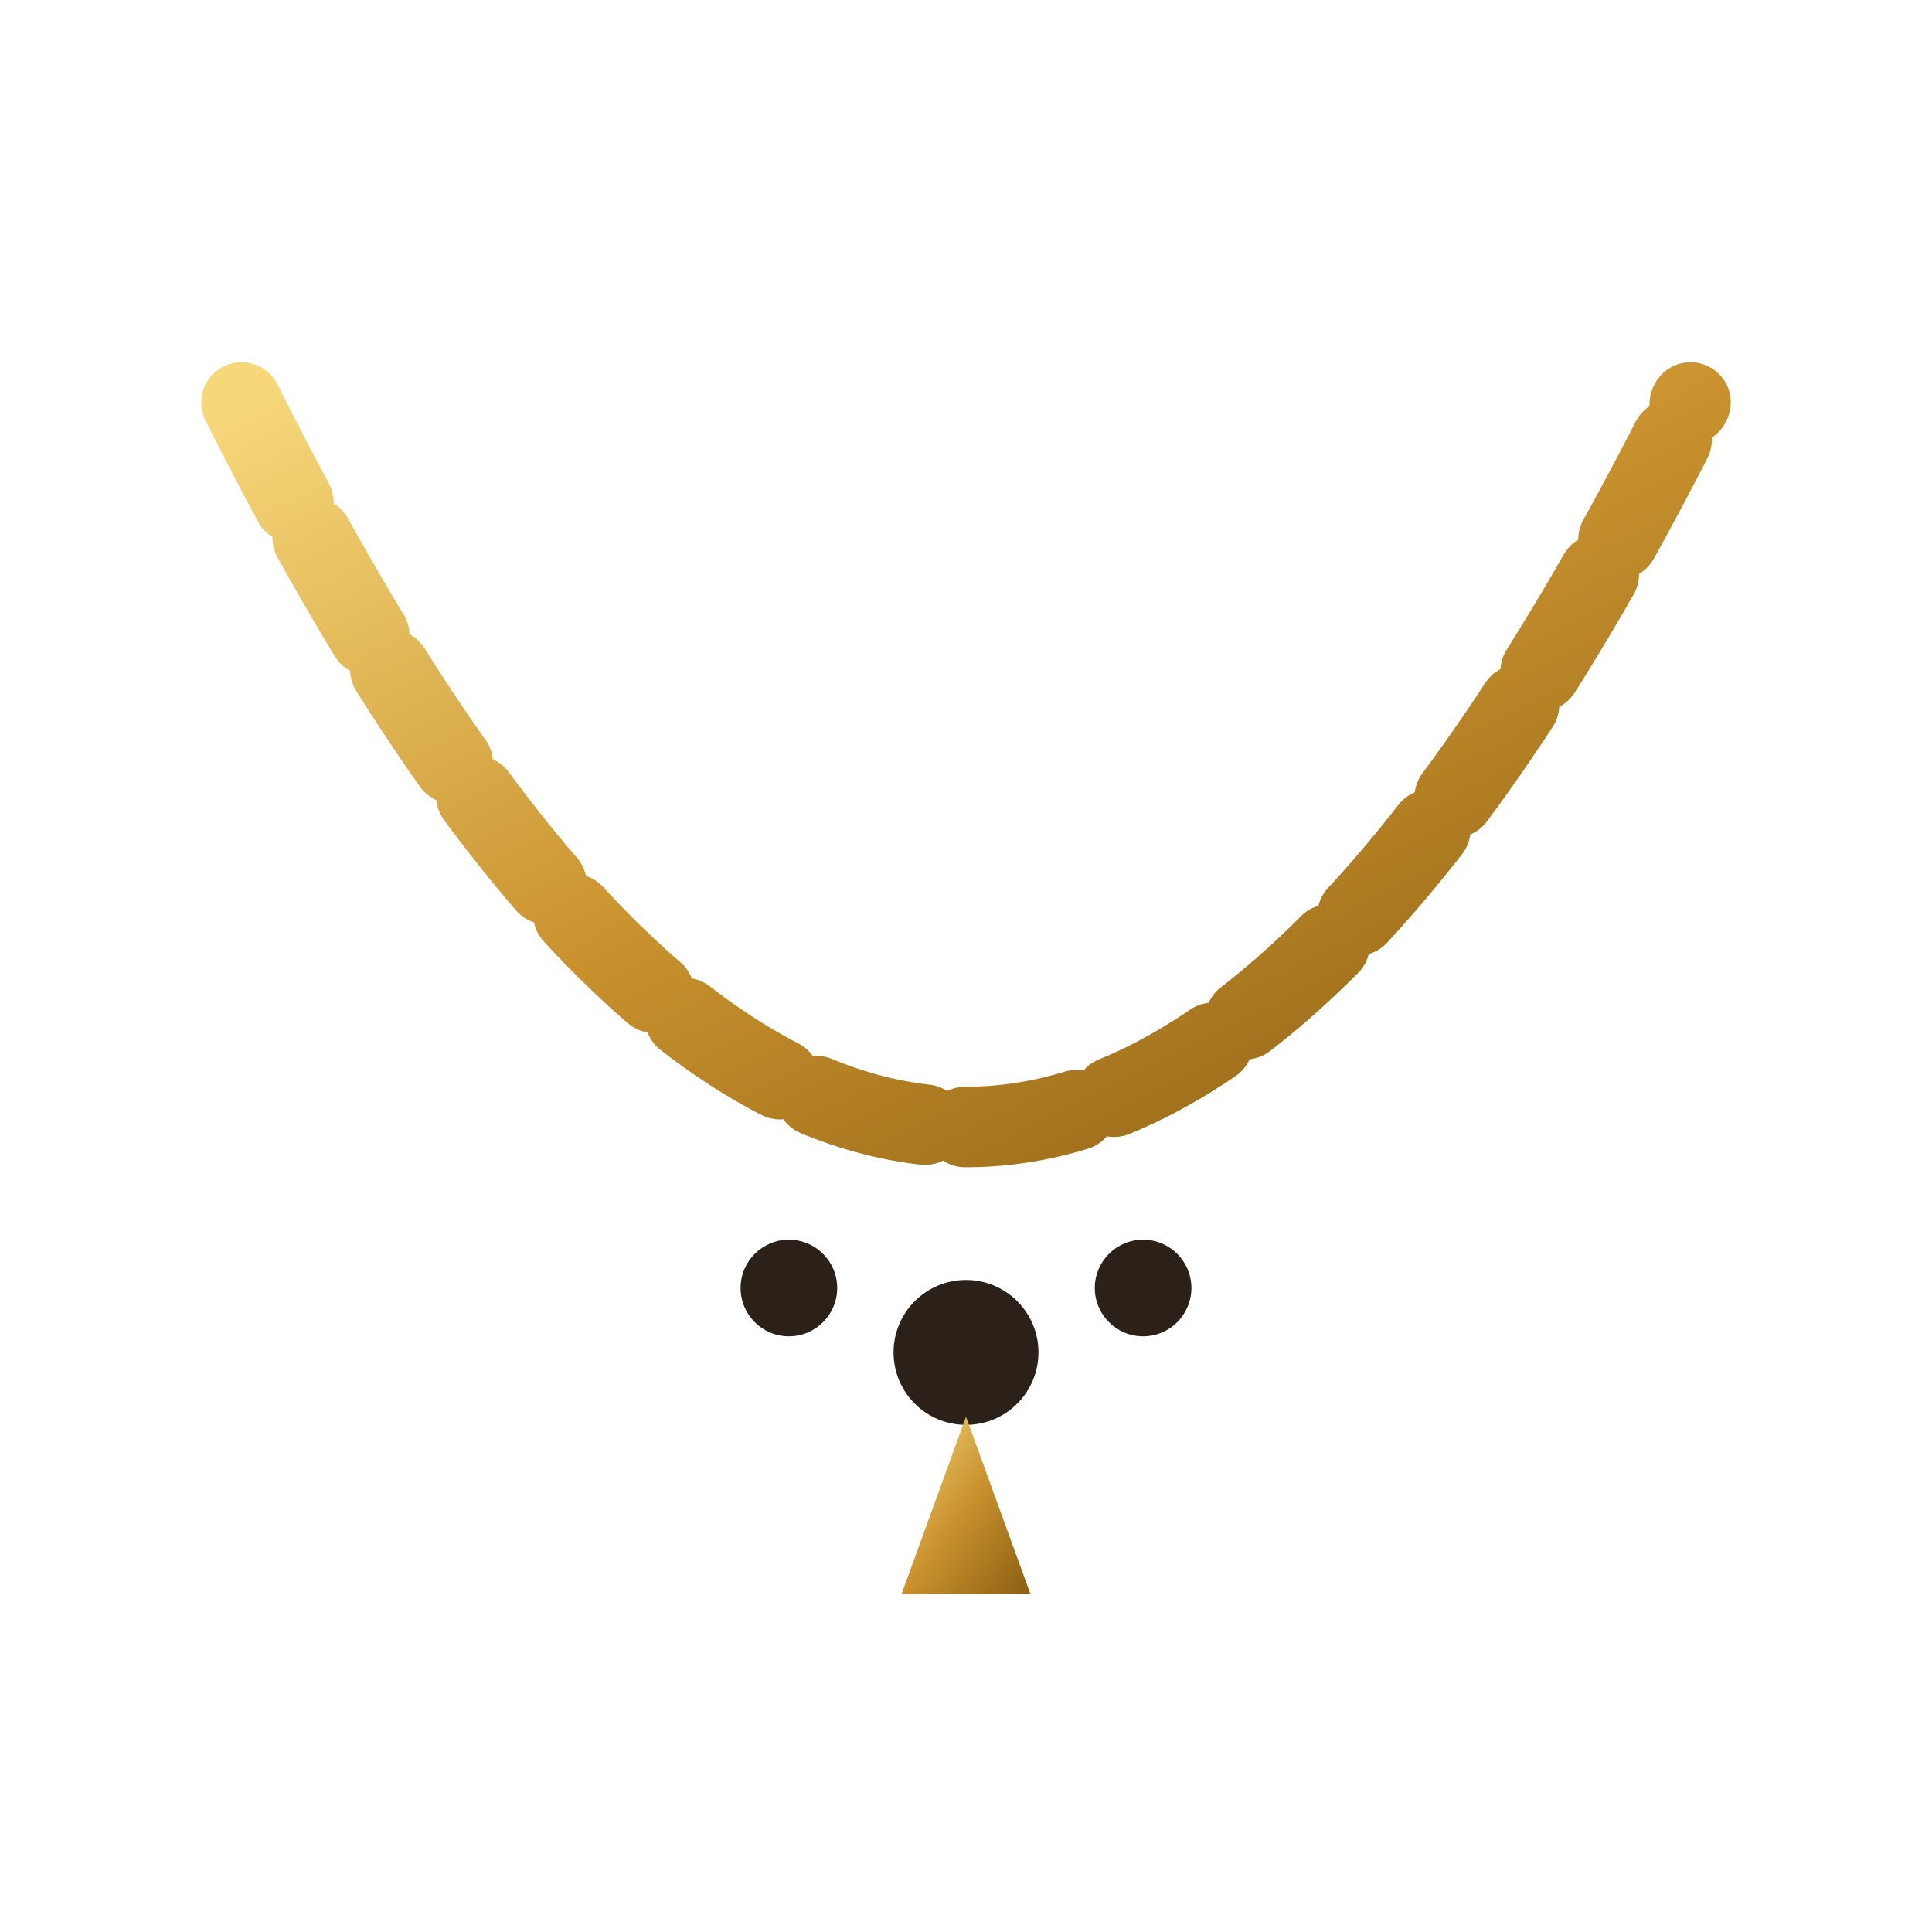
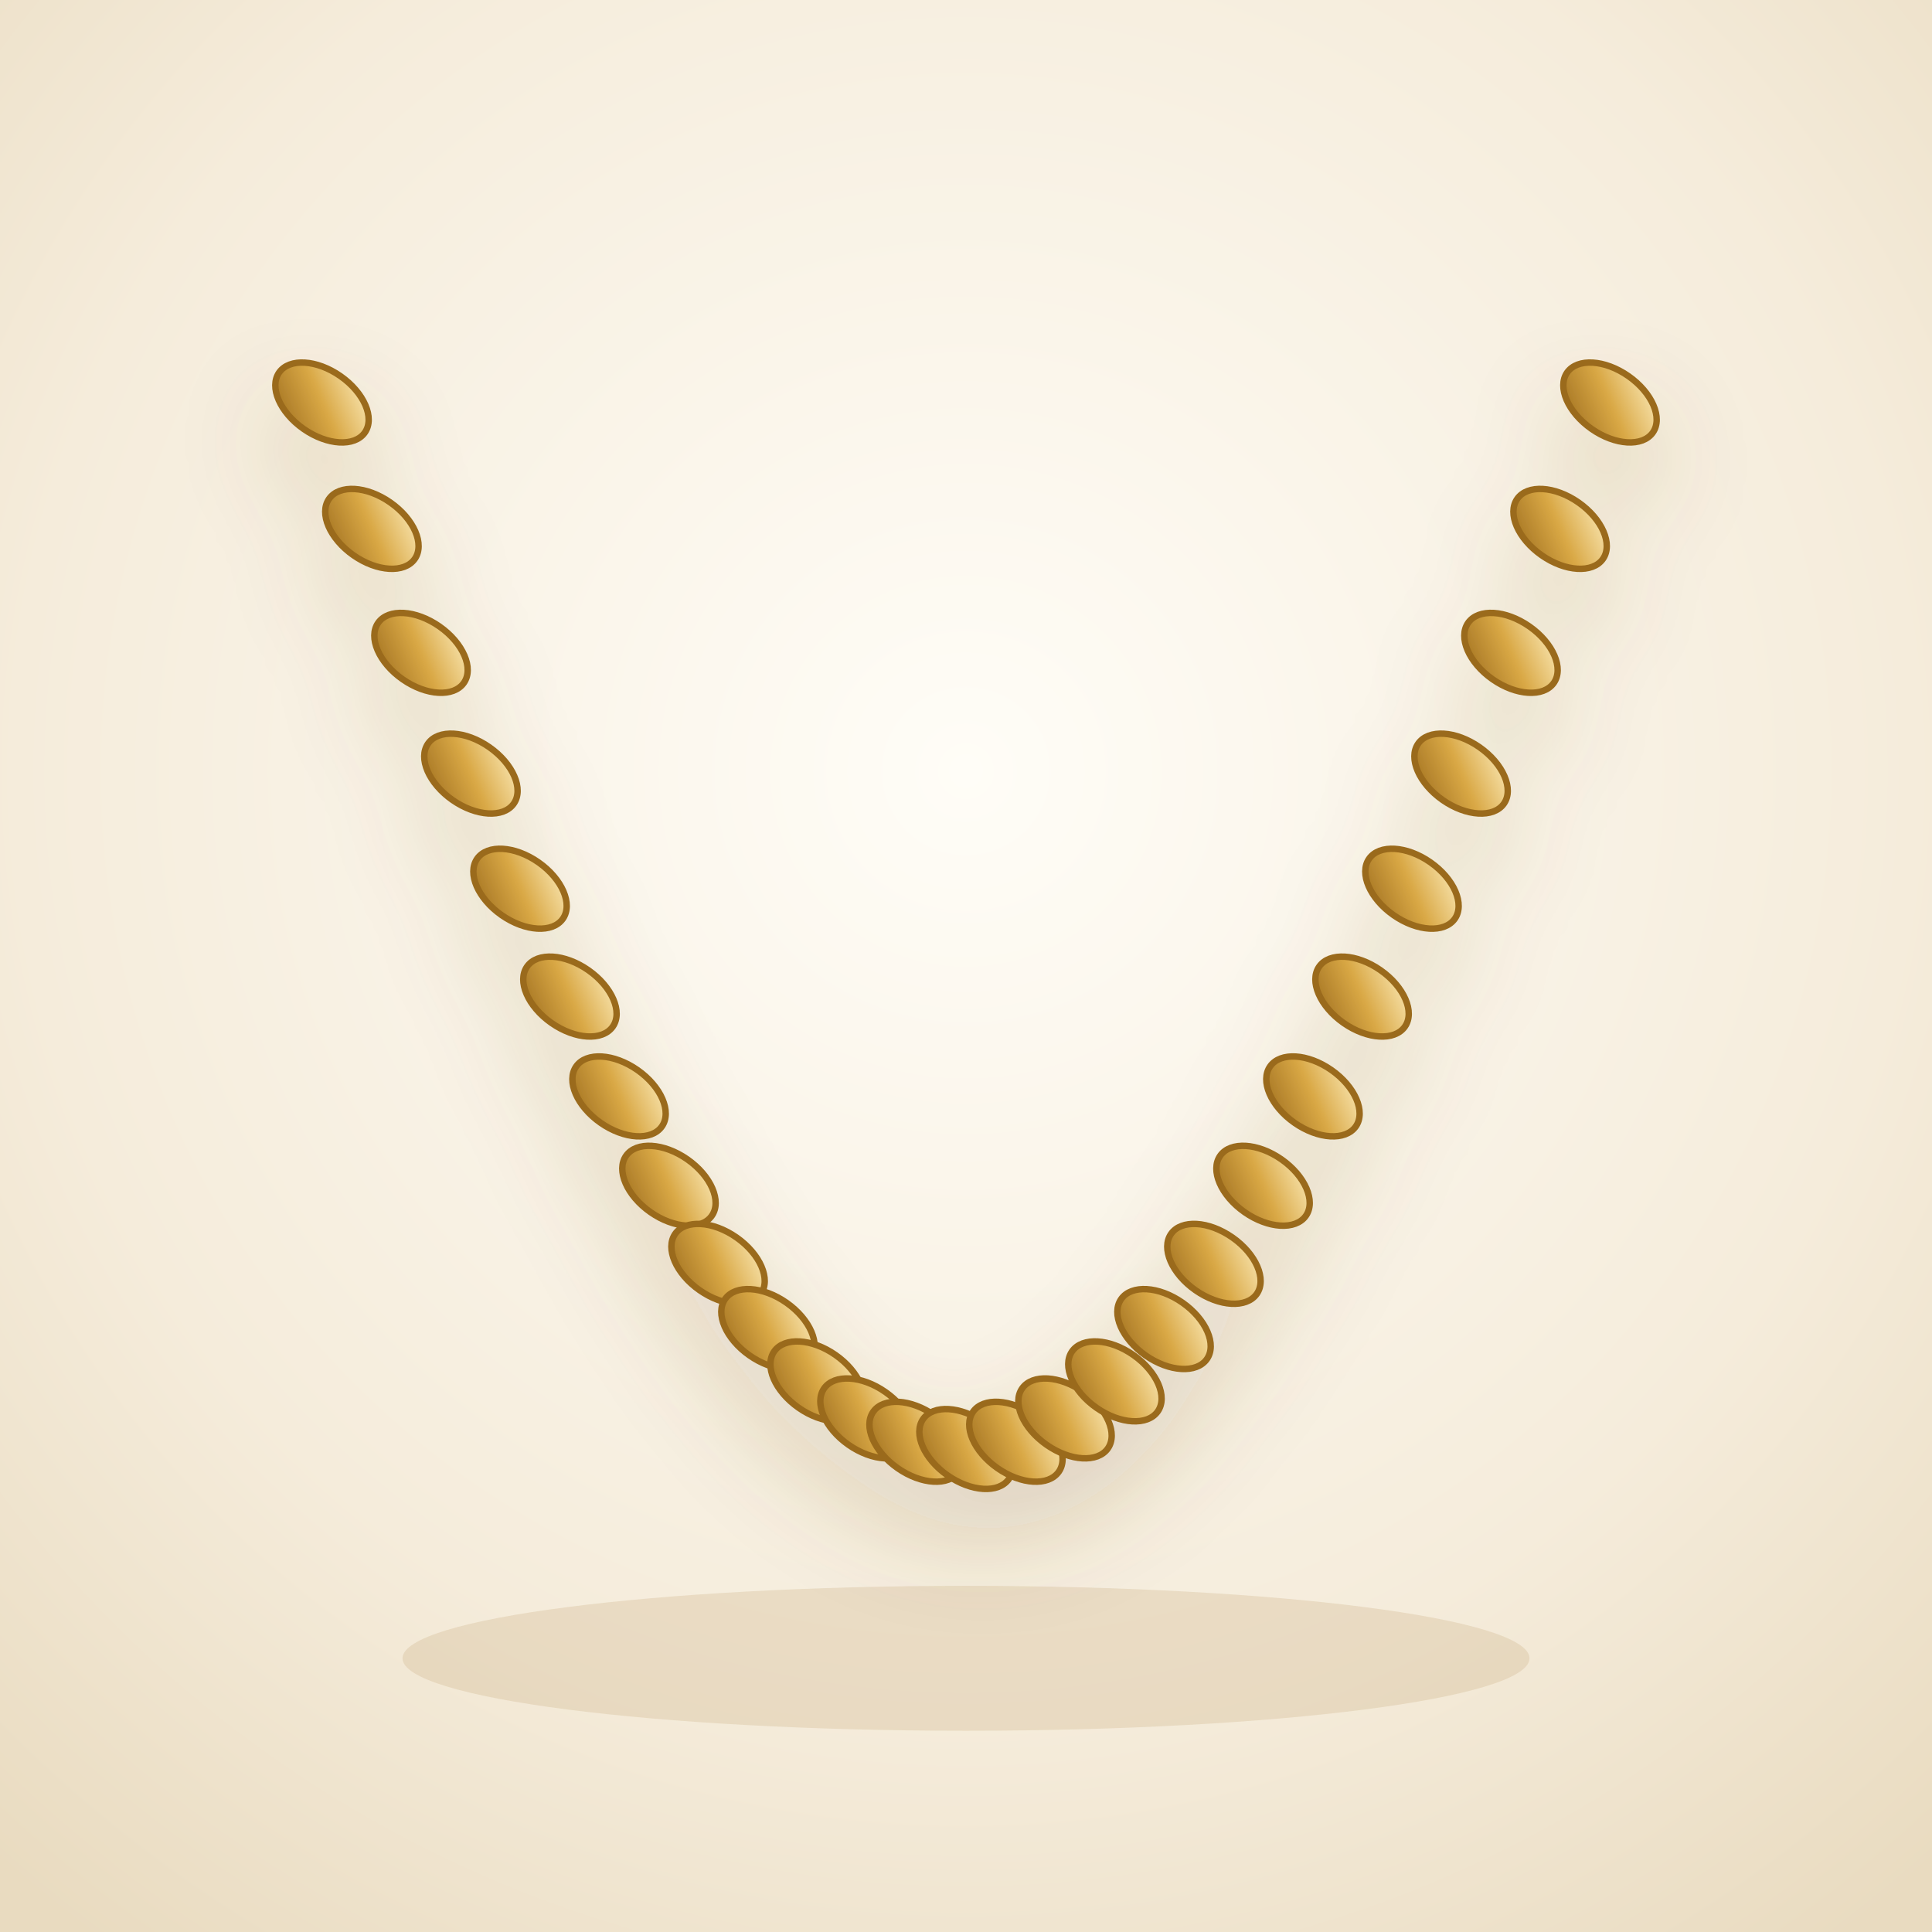
- <svg xmlns="http://www.w3.org/2000/svg" viewBox="0 0 240 240" role="img" aria-label="chain">
+ <svg xmlns="http://www.w3.org/2000/svg" viewBox="0 0 240 240" role="img" aria-label="Rope chain">
  <defs>
-     <linearGradient id="g" x1="0" y1="0" x2="1" y2="1">
-       <stop offset="0" stop-color="#f6d77a" />
-       <stop offset=".5" stop-color="#c9922e" />
-       <stop offset="1" stop-color="#8a5e12" />
+     <radialGradient id="bg" cx="50%" cy="40%" r="75%">
+       <stop offset="0" stop-color="#FFFDF7" />
+       <stop offset=".65" stop-color="#F5ECDB" />
+       <stop offset="1" stop-color="#E9DBC0" />
+     </radialGradient>
+     <linearGradient id="au" x1="0" y1="0" x2="1" y2="1">
+       <stop offset="0" stop-color="#FBE7A8" />
+       <stop offset=".35" stop-color="#E2B657" />
+       <stop offset=".7" stop-color="#B9852B" />
+       <stop offset="1" stop-color="#8C5F17" />
    </linearGradient>
+     <linearGradient id="au2" x1="1" y1="0" x2="0" y2="1">
+       <stop offset="0" stop-color="#FFF1C4" />
+       <stop offset=".5" stop-color="#D9A845" />
+       <stop offset="1" stop-color="#9A6A1C" />
+     </linearGradient>
+     <radialGradient id="gem" cx="40%" cy="35%" r="70%">
+       <stop offset="0" stop-color="#FFFFFF" />
+       <stop offset=".55" stop-color="#E4EEF5" />
+       <stop offset="1" stop-color="#A9BED0" />
+     </radialGradient>
+     <filter id="sh" x="-20%" y="-20%" width="140%" height="150%">
+       <feDropShadow dx="0" dy="6" stdDeviation="6" flood-color="#7A5A25" flood-opacity=".22" />
+     </filter>
  </defs>
-   <path d="M30 50 Q120 230 210 50" fill="none" stroke="url(#g)" stroke-width="10" stroke-linecap="round" stroke-dasharray="14 5" />
-   <circle cx="120" cy="168" r="9" fill="#2b2118" />
-   <circle cx="98" cy="160" r="6" fill="#2b2118" />
-   <circle cx="142" cy="160" r="6" fill="#2b2118" />
-   <path d="M120 176 l-8 22 h16 z" fill="url(#g)" />
+   <rect width="240" height="240" fill="url(#bg)" />
+   <ellipse cx="120" cy="206" rx="70" ry="9" fill="#C9AE80" opacity=".28" />
+   <g filter="url(#sh)">
+     <ellipse cx="40" cy="50" rx="6.5" ry="4" fill="url(#au2)" stroke="#9A6A1C" stroke-width=".8" transform="rotate(35 40 50)" />
+     <ellipse cx="46.2" cy="65.7" rx="6.5" ry="4" fill="url(#au2)" stroke="#9A6A1C" stroke-width=".8" transform="rotate(35 46.2 65.7)" />
+     <ellipse cx="52.3" cy="81.1" rx="6.5" ry="4" fill="url(#au2)" stroke="#9A6A1C" stroke-width=".8" transform="rotate(35 52.3 81.1)" />
+     <ellipse cx="58.5" cy="96.1" rx="6.5" ry="4" fill="url(#au2)" stroke="#9A6A1C" stroke-width=".8" transform="rotate(35 58.5 96.1)" />
+     <ellipse cx="64.6" cy="110.4" rx="6.5" ry="4" fill="url(#au2)" stroke="#9A6A1C" stroke-width=".8" transform="rotate(35 64.6 110.4)" />
+     <ellipse cx="70.8" cy="123.8" rx="6.5" ry="4" fill="url(#au2)" stroke="#9A6A1C" stroke-width=".8" transform="rotate(35 70.8 123.8)" />
+     <ellipse cx="76.9" cy="136.2" rx="6.5" ry="4" fill="url(#au2)" stroke="#9A6A1C" stroke-width=".8" transform="rotate(35 76.9 136.2)" />
+     <ellipse cx="83.1" cy="147.3" rx="6.5" ry="4" fill="url(#au2)" stroke="#9A6A1C" stroke-width=".8" transform="rotate(35 83.1 147.3)" />
+     <ellipse cx="89.2" cy="157" rx="6.5" ry="4" fill="url(#au2)" stroke="#9A6A1C" stroke-width=".8" transform="rotate(35 89.2 157)" />
+     <ellipse cx="95.4" cy="165.1" rx="6.5" ry="4" fill="url(#au2)" stroke="#9A6A1C" stroke-width=".8" transform="rotate(35 95.4 165.1)" />
+     <ellipse cx="101.5" cy="171.6" rx="6.5" ry="4" fill="url(#au2)" stroke="#9A6A1C" stroke-width=".8" transform="rotate(35 101.5 171.6)" />
+     <ellipse cx="107.7" cy="176.2" rx="6.5" ry="4" fill="url(#au2)" stroke="#9A6A1C" stroke-width=".8" transform="rotate(35 107.7 176.2)" />
+     <ellipse cx="113.8" cy="179.1" rx="6.5" ry="4" fill="url(#au2)" stroke="#9A6A1C" stroke-width=".8" transform="rotate(35 113.8 179.1)" />
+     <ellipse cx="120" cy="180" rx="6.5" ry="4" fill="url(#au2)" stroke="#9A6A1C" stroke-width=".8" transform="rotate(35 120 180)" />
+     <ellipse cx="126.2" cy="179.1" rx="6.5" ry="4" fill="url(#au2)" stroke="#9A6A1C" stroke-width=".8" transform="rotate(35 126.2 179.1)" />
+     <ellipse cx="132.3" cy="176.2" rx="6.5" ry="4" fill="url(#au2)" stroke="#9A6A1C" stroke-width=".8" transform="rotate(35 132.3 176.2)" />
+     <ellipse cx="138.5" cy="171.6" rx="6.5" ry="4" fill="url(#au2)" stroke="#9A6A1C" stroke-width=".8" transform="rotate(35 138.5 171.6)" />
+     <ellipse cx="144.6" cy="165.1" rx="6.5" ry="4" fill="url(#au2)" stroke="#9A6A1C" stroke-width=".8" transform="rotate(35 144.6 165.1)" />
+     <ellipse cx="150.8" cy="157" rx="6.5" ry="4" fill="url(#au2)" stroke="#9A6A1C" stroke-width=".8" transform="rotate(35 150.8 157)" />
+     <ellipse cx="156.9" cy="147.3" rx="6.5" ry="4" fill="url(#au2)" stroke="#9A6A1C" stroke-width=".8" transform="rotate(35 156.9 147.3)" />
+     <ellipse cx="163.1" cy="136.2" rx="6.5" ry="4" fill="url(#au2)" stroke="#9A6A1C" stroke-width=".8" transform="rotate(35 163.1 136.2)" />
+     <ellipse cx="169.2" cy="123.8" rx="6.5" ry="4" fill="url(#au2)" stroke="#9A6A1C" stroke-width=".8" transform="rotate(35 169.2 123.8)" />
+     <ellipse cx="175.4" cy="110.4" rx="6.5" ry="4" fill="url(#au2)" stroke="#9A6A1C" stroke-width=".8" transform="rotate(35 175.4 110.4)" />
+     <ellipse cx="181.5" cy="96.1" rx="6.5" ry="4" fill="url(#au2)" stroke="#9A6A1C" stroke-width=".8" transform="rotate(35 181.5 96.1)" />
+     <ellipse cx="187.7" cy="81.1" rx="6.5" ry="4" fill="url(#au2)" stroke="#9A6A1C" stroke-width=".8" transform="rotate(35 187.7 81.1)" />
+     <ellipse cx="193.8" cy="65.7" rx="6.5" ry="4" fill="url(#au2)" stroke="#9A6A1C" stroke-width=".8" transform="rotate(35 193.8 65.7)" />
+     <ellipse cx="200" cy="50" rx="6.5" ry="4" fill="url(#au2)" stroke="#9A6A1C" stroke-width=".8" transform="rotate(35 200 50)" />
+   </g>
</svg>
